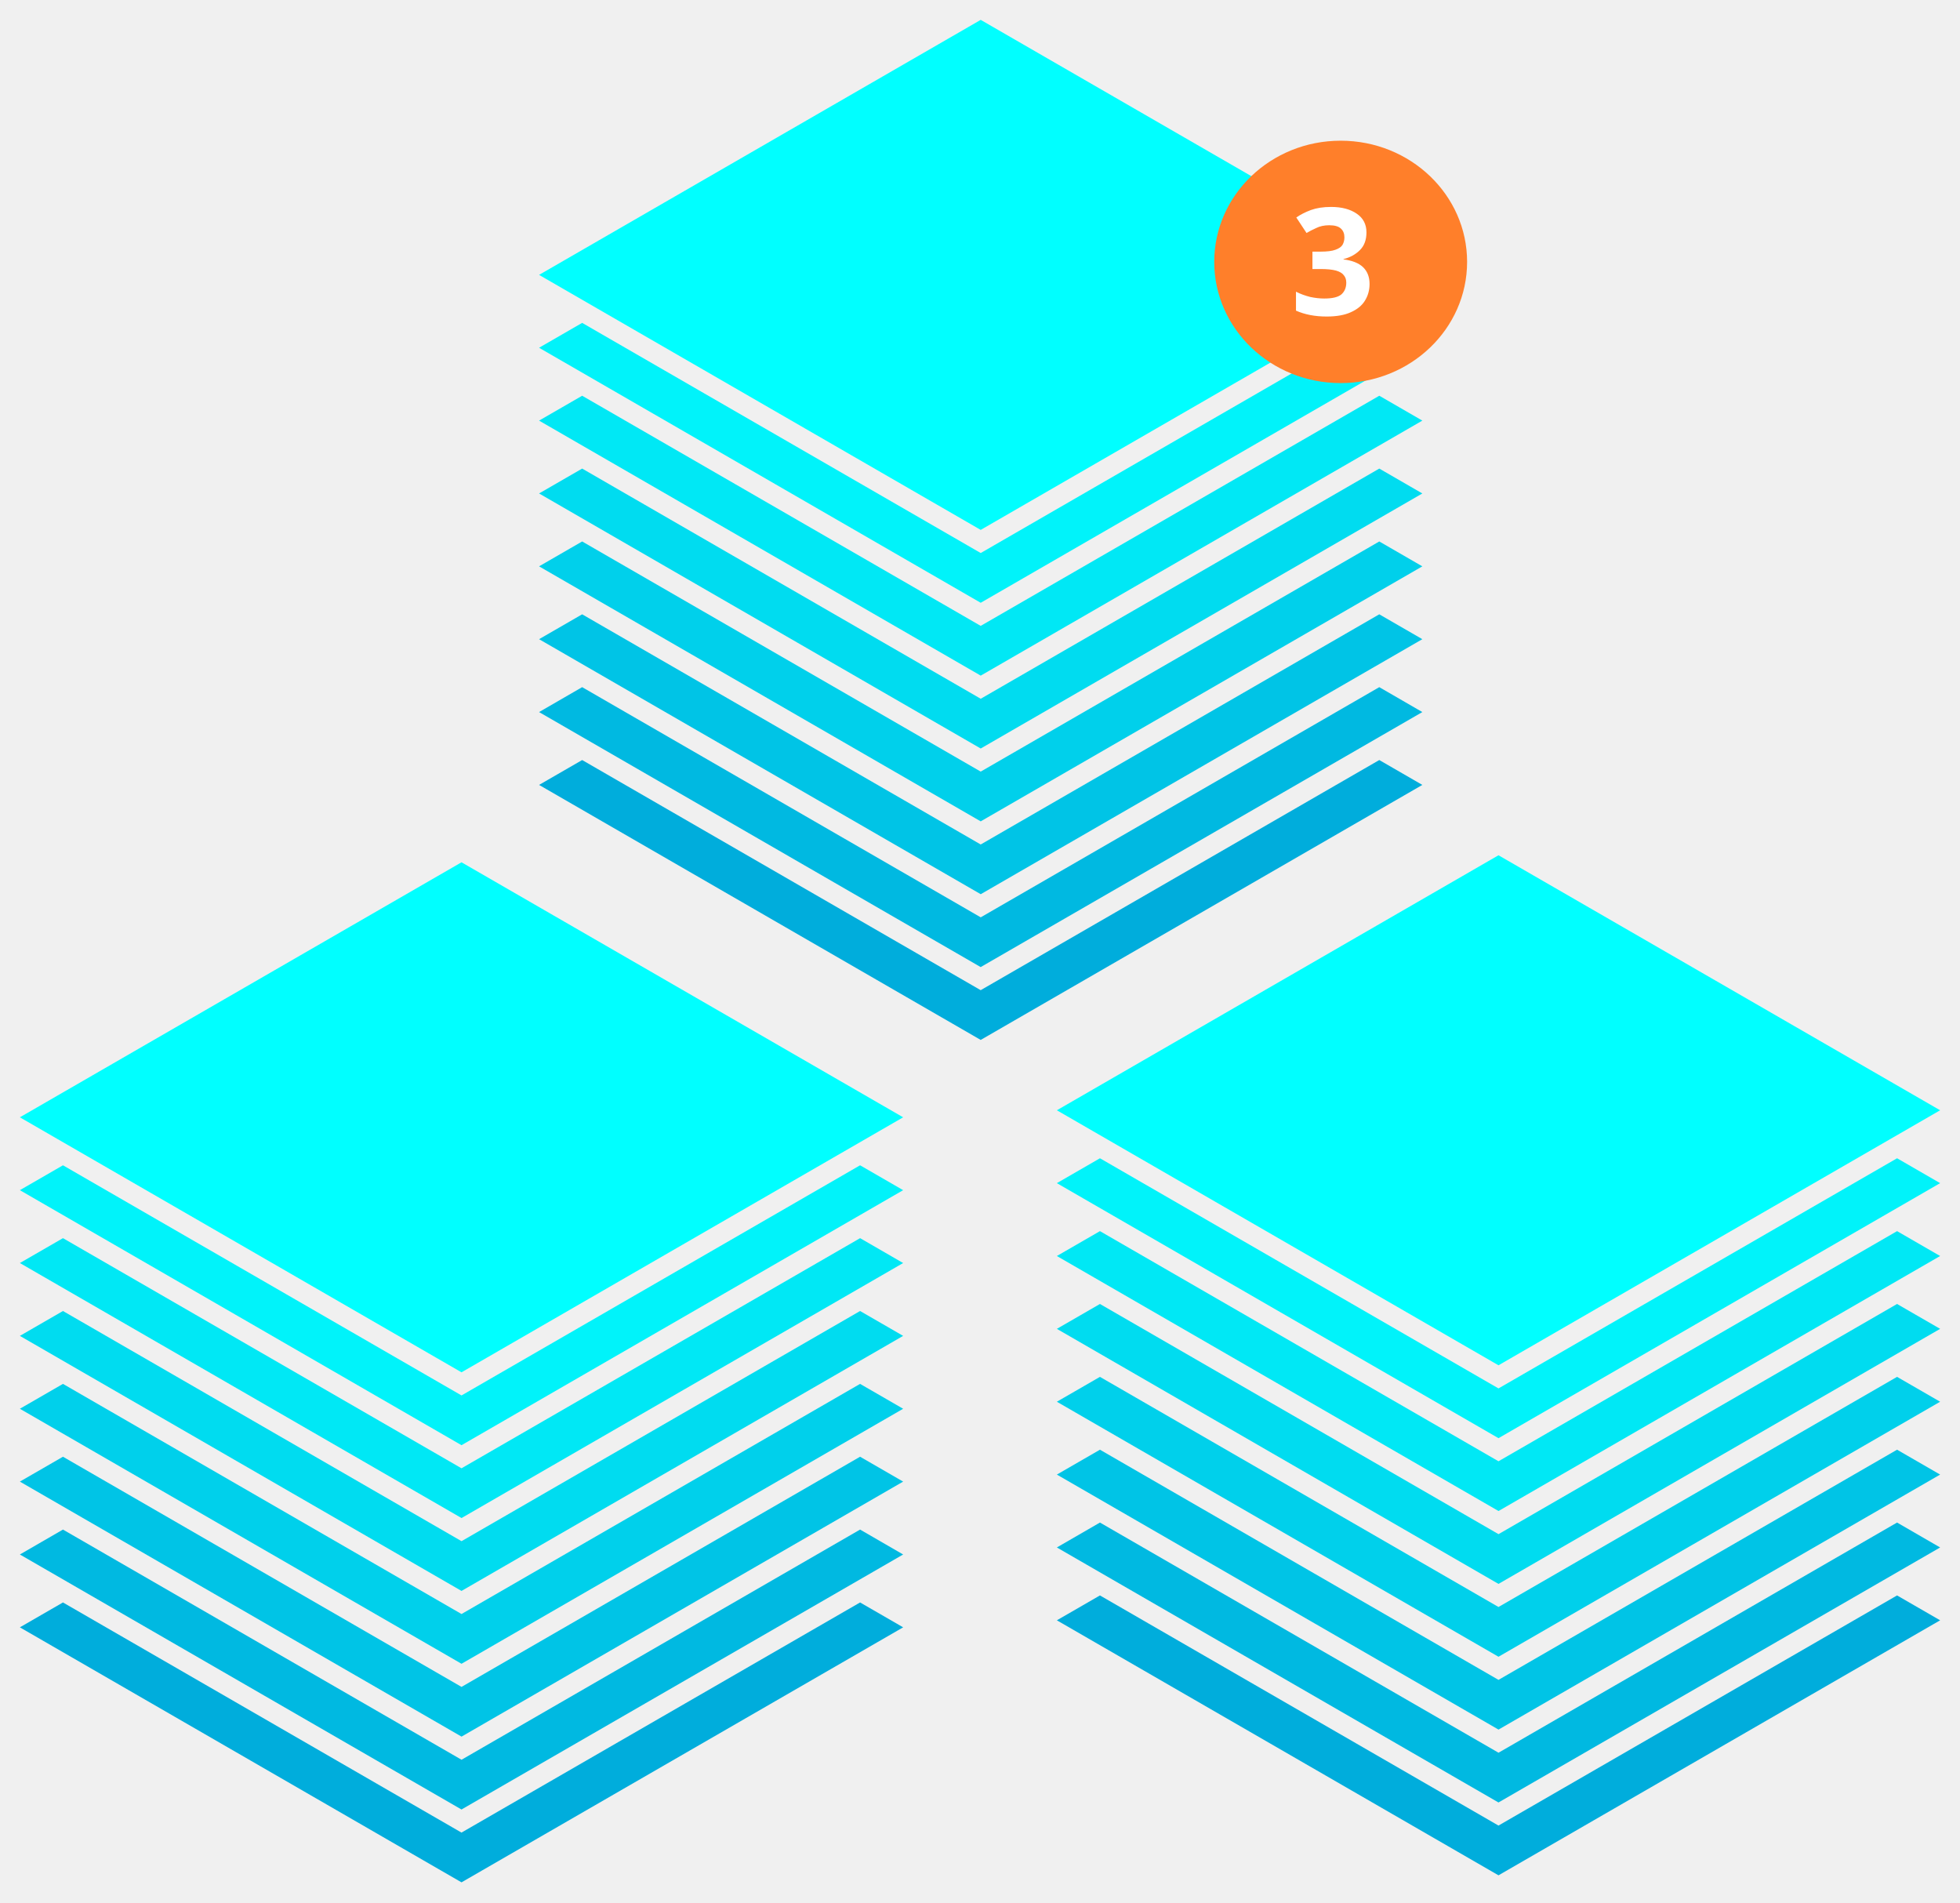
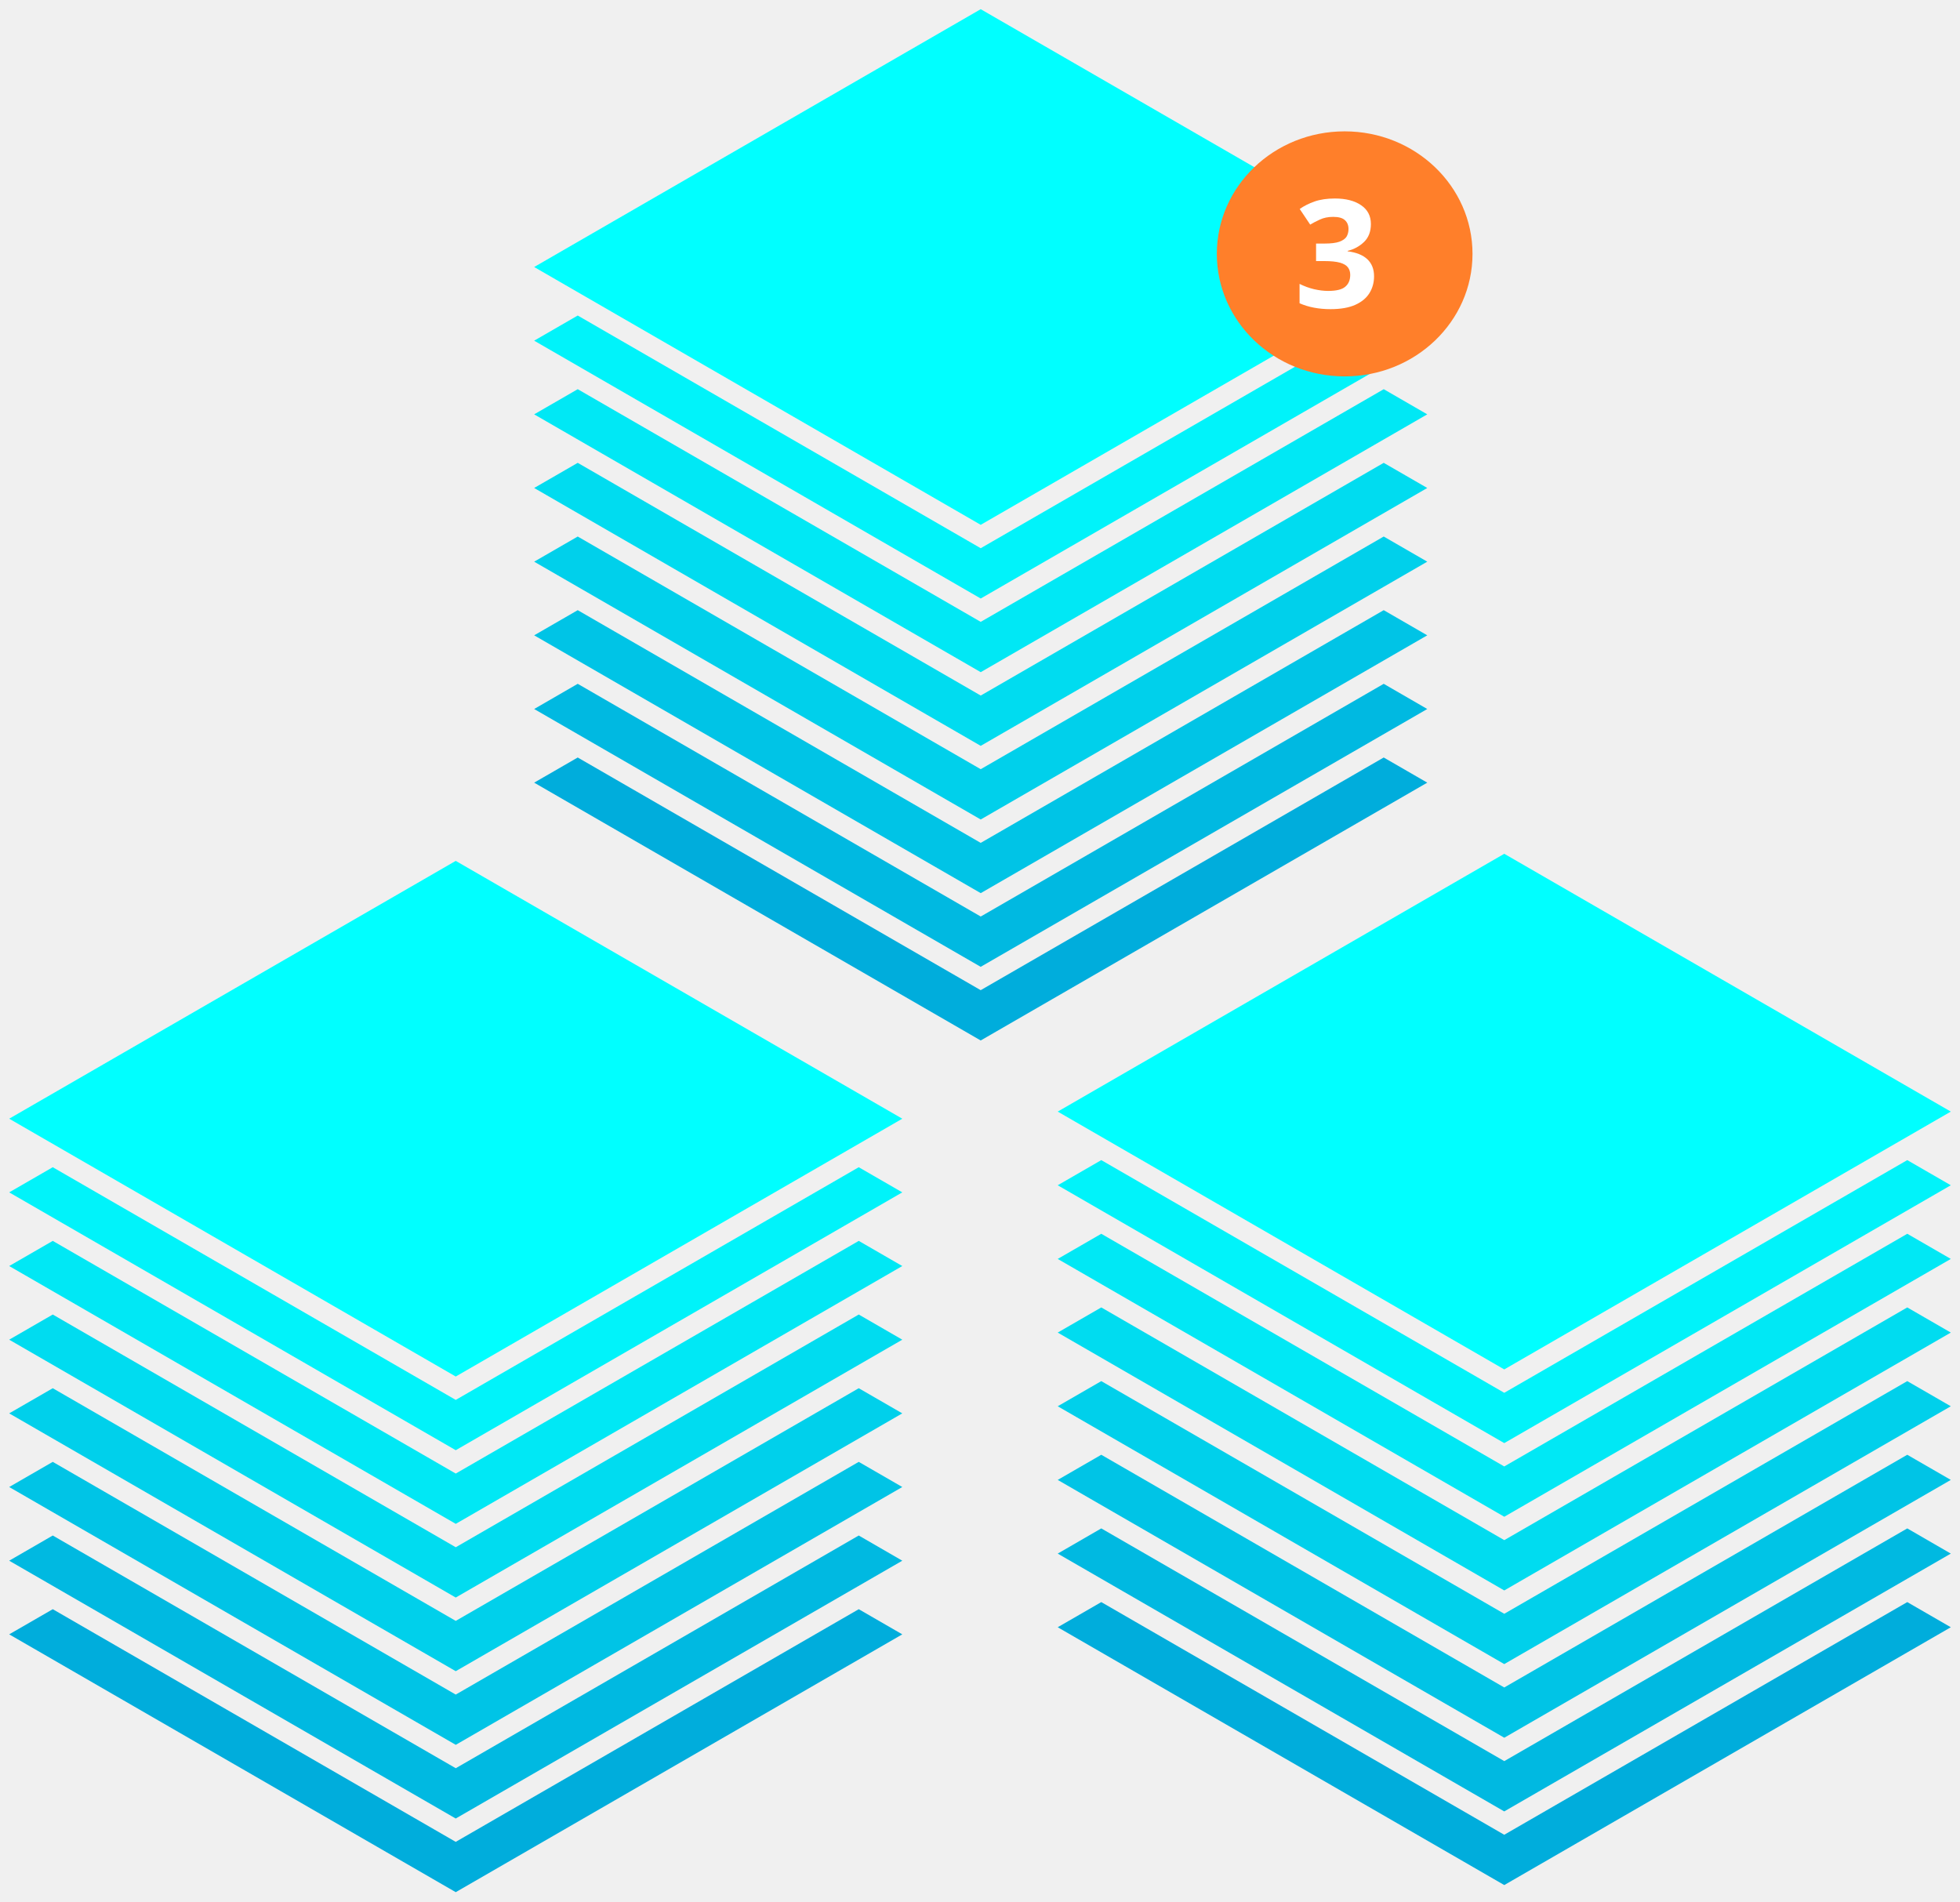
- <svg xmlns="http://www.w3.org/2000/svg" version="1.1" id="Layer_2" x="0px" y="0px" width="98.652" height="95.732" viewBox="0 0 98.652 95.732" enable-background="new 0 0 280 55" xml:space="preserve">
+ <svg xmlns="http://www.w3.org/2000/svg" version="1.1" id="Layer_2" x="0px" y="0px" width="213.38" height="206.994" viewBox="0 0 213.38 206.994" enable-background="new 0 0 280 55" xml:space="preserve">
  <defs id="defs85" />
-   <g id="g6311" transform="translate(-13.187,26.2132)">
+   <g id="g6311" transform="matrix(2.18702,0,0,2.18702,-30.02725,56.14179)">
    <g transform="translate(-117.489,15.35072)" id="g5-3">
-       <polygon style="fill:#00addc" id="polygon7-5" points="173.966,39.082 153.904,50.664 133.845,39.082 131.676,40.334 153.905,53.168 176.134,40.334 176.134,40.334 " />
+       <polygon style="fill:#00addc" id="polygon7-5" points="153.905,53.168 176.134,40.334 176.134,40.334 173.966,39.082 153.904,50.664 133.845,39.082 131.676,40.334 " />
    </g>
    <g transform="translate(-117.489,15.35072)" id="g9-8">
-       <polygon style="fill:#00b9e1" id="polygon11-9" points="173.966,35.414 153.906,46.998 133.845,35.414 131.676,36.668 153.904,49.502 176.134,36.668 176.134,36.668 " />
+       <polygon style="fill:#00b9e1" id="polygon11-9" points="153.904,49.502 176.134,36.668 176.134,36.668 173.966,35.414 153.906,46.998 133.845,35.414 131.676,36.668 " />
    </g>
    <g transform="translate(-117.489,15.35072)" id="g13-5">
-       <polygon style="fill:#00c4e6" id="polygon15-9" points="173.966,31.748 153.905,43.332 133.845,31.748 131.676,33 153.906,45.834 176.134,33 176.134,33 " />
+       <polygon style="fill:#00c4e6" id="polygon15-9" points="153.906,45.834 176.134,33 176.134,33 173.966,31.748 153.905,43.332 133.845,31.748 131.676,33 " />
    </g>
    <g transform="translate(-117.489,15.35072)" id="g17-0">
-       <polygon style="fill:#00d0eb" id="polygon19-9" points="173.966,28.082 153.905,39.664 133.845,28.082 131.676,29.334 153.905,42.168 176.134,29.334 176.134,29.334 " />
+       <polygon style="fill:#00d0eb" id="polygon19-9" points="153.905,42.168 176.134,29.334 176.134,29.334 173.966,28.082 153.905,39.664 133.845,28.082 131.676,29.334 " />
    </g>
    <g transform="translate(-117.489,15.35072)" id="g21-5">
-       <polygon style="fill:#00dcf0" id="polygon23-2" points="133.845,24.414 131.676,25.666 153.905,38.502 176.134,25.666 173.966,24.414 153.906,35.998 " />
+       <polygon style="fill:#00dcf0" id="polygon23-2" points="173.966,24.414 153.906,35.998 133.845,24.414 131.676,25.666 153.905,38.502 176.134,25.666 " />
    </g>
    <g transform="translate(-117.489,15.35072)" id="g25-5">
-       <polygon style="fill:#00e8f5" id="polygon27-4" points="176.134,22 173.967,20.748 153.905,32.33 133.845,20.748 131.676,22 153.906,34.834 176.134,22 " />
+       <polygon style="fill:#00e8f5" id="polygon27-4" points="131.676,22 153.906,34.834 176.134,22 176.134,22 173.967,20.748 153.905,32.33 133.845,20.748 " />
    </g>
    <g transform="translate(-117.489,15.35072)" id="g29-1">
-       <polygon style="fill:#00f3fa" id="polygon31-9" points="133.845,17.081 131.676,18.333 153.905,31.168 176.134,18.333 173.966,17.081 153.905,28.664 " />
+       <polygon style="fill:#00f3fa" id="polygon31-9" points="173.966,17.081 153.905,28.664 133.845,17.081 131.676,18.333 153.905,31.168 176.134,18.333 " />
    </g>
    <g transform="translate(-117.489,15.35072)" id="g33-0">
-       <polygon style="fill:#00ffff" id="polygon35-8" points="176.134,14.666 176.134,14.666 153.905,27.5 131.676,14.666 153.905,1.832 " />
+       <polygon style="fill:#00ffff" id="polygon35-8" points="153.905,1.832 176.134,14.666 176.134,14.666 153.905,27.5 131.676,14.666 " />
    </g>
  </g>
-   <g transform="translate(39.00717,25.85965)" id="g6311-8">
+   <g transform="matrix(2.18702,0,0,2.18702,84.12245,55.36856)" id="g6311-8">
    <g transform="translate(-117.489,15.35072)" id="g5-3-4">
-       <polygon style="fill:#00addc" id="polygon7-5-4" points="176.134,40.334 176.134,40.334 173.966,39.082 153.904,50.664 133.845,39.082 131.676,40.334 153.905,53.168 " />
+       <polygon style="fill:#00addc" id="polygon7-5-4" points="133.845,39.082 131.676,40.334 153.905,53.168 176.134,40.334 176.134,40.334 173.966,39.082 153.904,50.664 " />
    </g>
    <g transform="translate(-117.489,15.35072)" id="g9-8-5">
-       <polygon style="fill:#00b9e1" id="polygon11-9-4" points="176.134,36.668 176.134,36.668 173.966,35.414 153.906,46.998 133.845,35.414 131.676,36.668 153.904,49.502 " />
+       <polygon style="fill:#00b9e1" id="polygon11-9-4" points="133.845,35.414 131.676,36.668 153.904,49.502 176.134,36.668 176.134,36.668 173.966,35.414 153.906,46.998 " />
    </g>
    <g transform="translate(-117.489,15.35072)" id="g13-5-5">
-       <polygon style="fill:#00c4e6" id="polygon15-9-0" points="176.134,33 176.134,33 173.966,31.748 153.905,43.332 133.845,31.748 131.676,33 153.906,45.834 " />
+       <polygon style="fill:#00c4e6" id="polygon15-9-0" points="133.845,31.748 131.676,33 153.906,45.834 176.134,33 176.134,33 173.966,31.748 153.905,43.332 " />
    </g>
    <g transform="translate(-117.489,15.35072)" id="g17-0-7">
-       <polygon style="fill:#00d0eb" id="polygon19-9-6" points="176.134,29.334 176.134,29.334 173.966,28.082 153.905,39.664 133.845,28.082 131.676,29.334 153.905,42.168 " />
+       <polygon style="fill:#00d0eb" id="polygon19-9-6" points="133.845,28.082 131.676,29.334 153.905,42.168 176.134,29.334 176.134,29.334 173.966,28.082 153.905,39.664 " />
    </g>
    <g transform="translate(-117.489,15.35072)" id="g21-5-4">
-       <polygon style="fill:#00dcf0" id="polygon23-2-4" points="153.906,35.998 133.845,24.414 131.676,25.666 153.905,38.502 176.134,25.666 173.966,24.414 " />
+       <polygon style="fill:#00dcf0" id="polygon23-2-4" points="176.134,25.666 173.966,24.414 153.906,35.998 133.845,24.414 131.676,25.666 153.905,38.502 " />
    </g>
    <g transform="translate(-117.489,15.35072)" id="g25-5-2">
-       <polygon style="fill:#00e8f5" id="polygon27-4-2" points="153.906,34.834 176.134,22 176.134,22 173.967,20.748 153.905,32.33 133.845,20.748 131.676,22 " />
+       <polygon style="fill:#00e8f5" id="polygon27-4-2" points="153.905,32.33 133.845,20.748 131.676,22 153.906,34.834 176.134,22 176.134,22 173.967,20.748 " />
    </g>
    <g transform="translate(-117.489,15.35072)" id="g29-1-5">
-       <polygon style="fill:#00f3fa" id="polygon31-9-8" points="153.905,28.664 133.845,17.081 131.676,18.333 153.905,31.168 176.134,18.333 173.966,17.081 " />
+       <polygon style="fill:#00f3fa" id="polygon31-9-8" points="176.134,18.333 173.966,17.081 153.905,28.664 133.845,17.081 131.676,18.333 153.905,31.168 " />
    </g>
    <g transform="translate(-117.489,15.35072)" id="g33-0-6">
-       <polygon style="fill:#00ffff" id="polygon35-8-0" points="176.134,14.666 176.134,14.666 153.905,27.5 131.676,14.666 153.905,1.832 " />
+       <polygon style="fill:#00ffff" id="polygon35-8-0" points="153.905,1.832 176.134,14.666 176.134,14.666 153.905,27.5 131.676,14.666 " />
    </g>
  </g>
-   <g id="g6311-9" transform="translate(12.94546,-16.18272)">
+   <g id="g6311-9" transform="matrix(2.18702,0,0,2.18702,27.12497,-36.57895)">
    <g transform="translate(-117.489,15.35072)" id="g5-3-5">
-       <polygon style="fill:#00addc" id="polygon7-5-7" points="131.676,40.334 153.905,53.168 176.134,40.334 176.134,40.334 173.966,39.082 153.904,50.664 133.845,39.082 " />
+       <polygon style="fill:#00addc" id="polygon7-5-7" points="173.966,39.082 153.904,50.664 133.845,39.082 131.676,40.334 153.905,53.168 176.134,40.334 176.134,40.334 " />
    </g>
    <g transform="translate(-117.489,15.35072)" id="g9-8-8">
-       <polygon style="fill:#00b9e1" id="polygon11-9-8" points="131.676,36.668 153.904,49.502 176.134,36.668 176.134,36.668 173.966,35.414 153.906,46.998 133.845,35.414 " />
+       <polygon style="fill:#00b9e1" id="polygon11-9-8" points="173.966,35.414 153.906,46.998 133.845,35.414 131.676,36.668 153.904,49.502 176.134,36.668 176.134,36.668 " />
    </g>
    <g transform="translate(-117.489,15.35072)" id="g13-5-7">
-       <polygon style="fill:#00c4e6" id="polygon15-9-4" points="131.676,33 153.906,45.834 176.134,33 176.134,33 173.966,31.748 153.905,43.332 133.845,31.748 " />
+       <polygon style="fill:#00c4e6" id="polygon15-9-4" points="173.966,31.748 153.905,43.332 133.845,31.748 131.676,33 153.906,45.834 176.134,33 176.134,33 " />
    </g>
    <g transform="translate(-117.489,15.35072)" id="g17-0-0">
-       <polygon style="fill:#00d0eb" id="polygon19-9-4" points="131.676,29.334 153.905,42.168 176.134,29.334 176.134,29.334 173.966,28.082 153.905,39.664 133.845,28.082 " />
+       <polygon style="fill:#00d0eb" id="polygon19-9-4" points="173.966,28.082 153.905,39.664 133.845,28.082 131.676,29.334 153.905,42.168 176.134,29.334 176.134,29.334 " />
    </g>
    <g transform="translate(-117.489,15.35072)" id="g21-5-0">
-       <polygon style="fill:#00dcf0" id="polygon23-2-3" points="176.134,25.666 173.966,24.414 153.906,35.998 133.845,24.414 131.676,25.666 153.905,38.502 " />
+       <polygon style="fill:#00dcf0" id="polygon23-2-3" points="131.676,25.666 153.905,38.502 176.134,25.666 173.966,24.414 153.906,35.998 133.845,24.414 " />
    </g>
    <g transform="translate(-117.489,15.35072)" id="g25-5-3">
-       <polygon style="fill:#00e8f5" id="polygon27-4-1" points="133.845,20.748 131.676,22 153.906,34.834 176.134,22 176.134,22 173.967,20.748 153.905,32.33 " />
+       <polygon style="fill:#00e8f5" id="polygon27-4-1" points="176.134,22 173.967,20.748 153.905,32.33 133.845,20.748 131.676,22 153.906,34.834 176.134,22 " />
    </g>
    <g transform="translate(-117.489,15.35072)" id="g29-1-3">
-       <polygon style="fill:#00f3fa" id="polygon31-9-3" points="176.134,18.333 173.966,17.081 153.905,28.664 133.845,17.081 131.676,18.333 153.905,31.168 " />
+       <polygon style="fill:#00f3fa" id="polygon31-9-3" points="131.676,18.333 153.905,31.168 176.134,18.333 173.966,17.081 153.905,28.664 133.845,17.081 " />
    </g>
    <g transform="translate(-117.489,15.35072)" id="g33-0-7">
-       <polygon style="fill:#00ffff" id="polygon35-8-7" points="131.676,14.666 153.905,1.832 176.134,14.666 176.134,14.666 153.905,27.5 " />
+       <polygon style="fill:#00ffff" id="polygon35-8-7" points="153.905,27.5 131.676,14.666 153.905,1.832 176.134,14.666 176.134,14.666 " />
    </g>
  </g>
-   <ellipse style="fill:#ff7f2a" id="path3357" cx="67.479" cy="13.18" rx="6.364" ry="6.099" />
-   <text xml:space="preserve" style="font-style:normal;font-weight:normal;font-size:40px;line-height:125%;font-family:sans-serif;letter-spacing:0px;word-spacing:0px;fill:#ffffff;fill-opacity:1;stroke:none;stroke-width:1px;stroke-linecap:butt;stroke-linejoin:miter;stroke-opacity:1" x="64.948" y="15.854" id="text3359">
-     <tspan x="64.948" y="15.854" style="font-style:normal;font-variant:normal;font-weight:bold;font-stretch:normal;font-size:7.5px;font-family:sans-serif;-inkscape-font-specification:'sans-serif Bold';fill:#ffffff" id="tspan3367">3</tspan>
+   <ellipse style="fill:#ff7f2a" id="path3357" cx="146.39" cy="27.638" rx="13.918" ry="13.338" />
+   <text xml:space="preserve" style="font-style:normal;font-weight:normal;font-size:87.481px;line-height:125%;font-family:sans-serif;letter-spacing:0px;word-spacing:0px;fill:#ffffff;fill-opacity:1;stroke:none;stroke-width:1px;stroke-linecap:butt;stroke-linejoin:miter;stroke-opacity:1" x="140.856" y="33.486" id="text3359">
+     <tspan x="140.856" y="33.486" style="font-style:normal;font-variant:normal;font-weight:bold;font-stretch:normal;font-size:16.403px;font-family:sans-serif;-inkscape-font-specification:'sans-serif Bold';fill:#ffffff" id="tspan3367">3</tspan>
  </text>
</svg>
